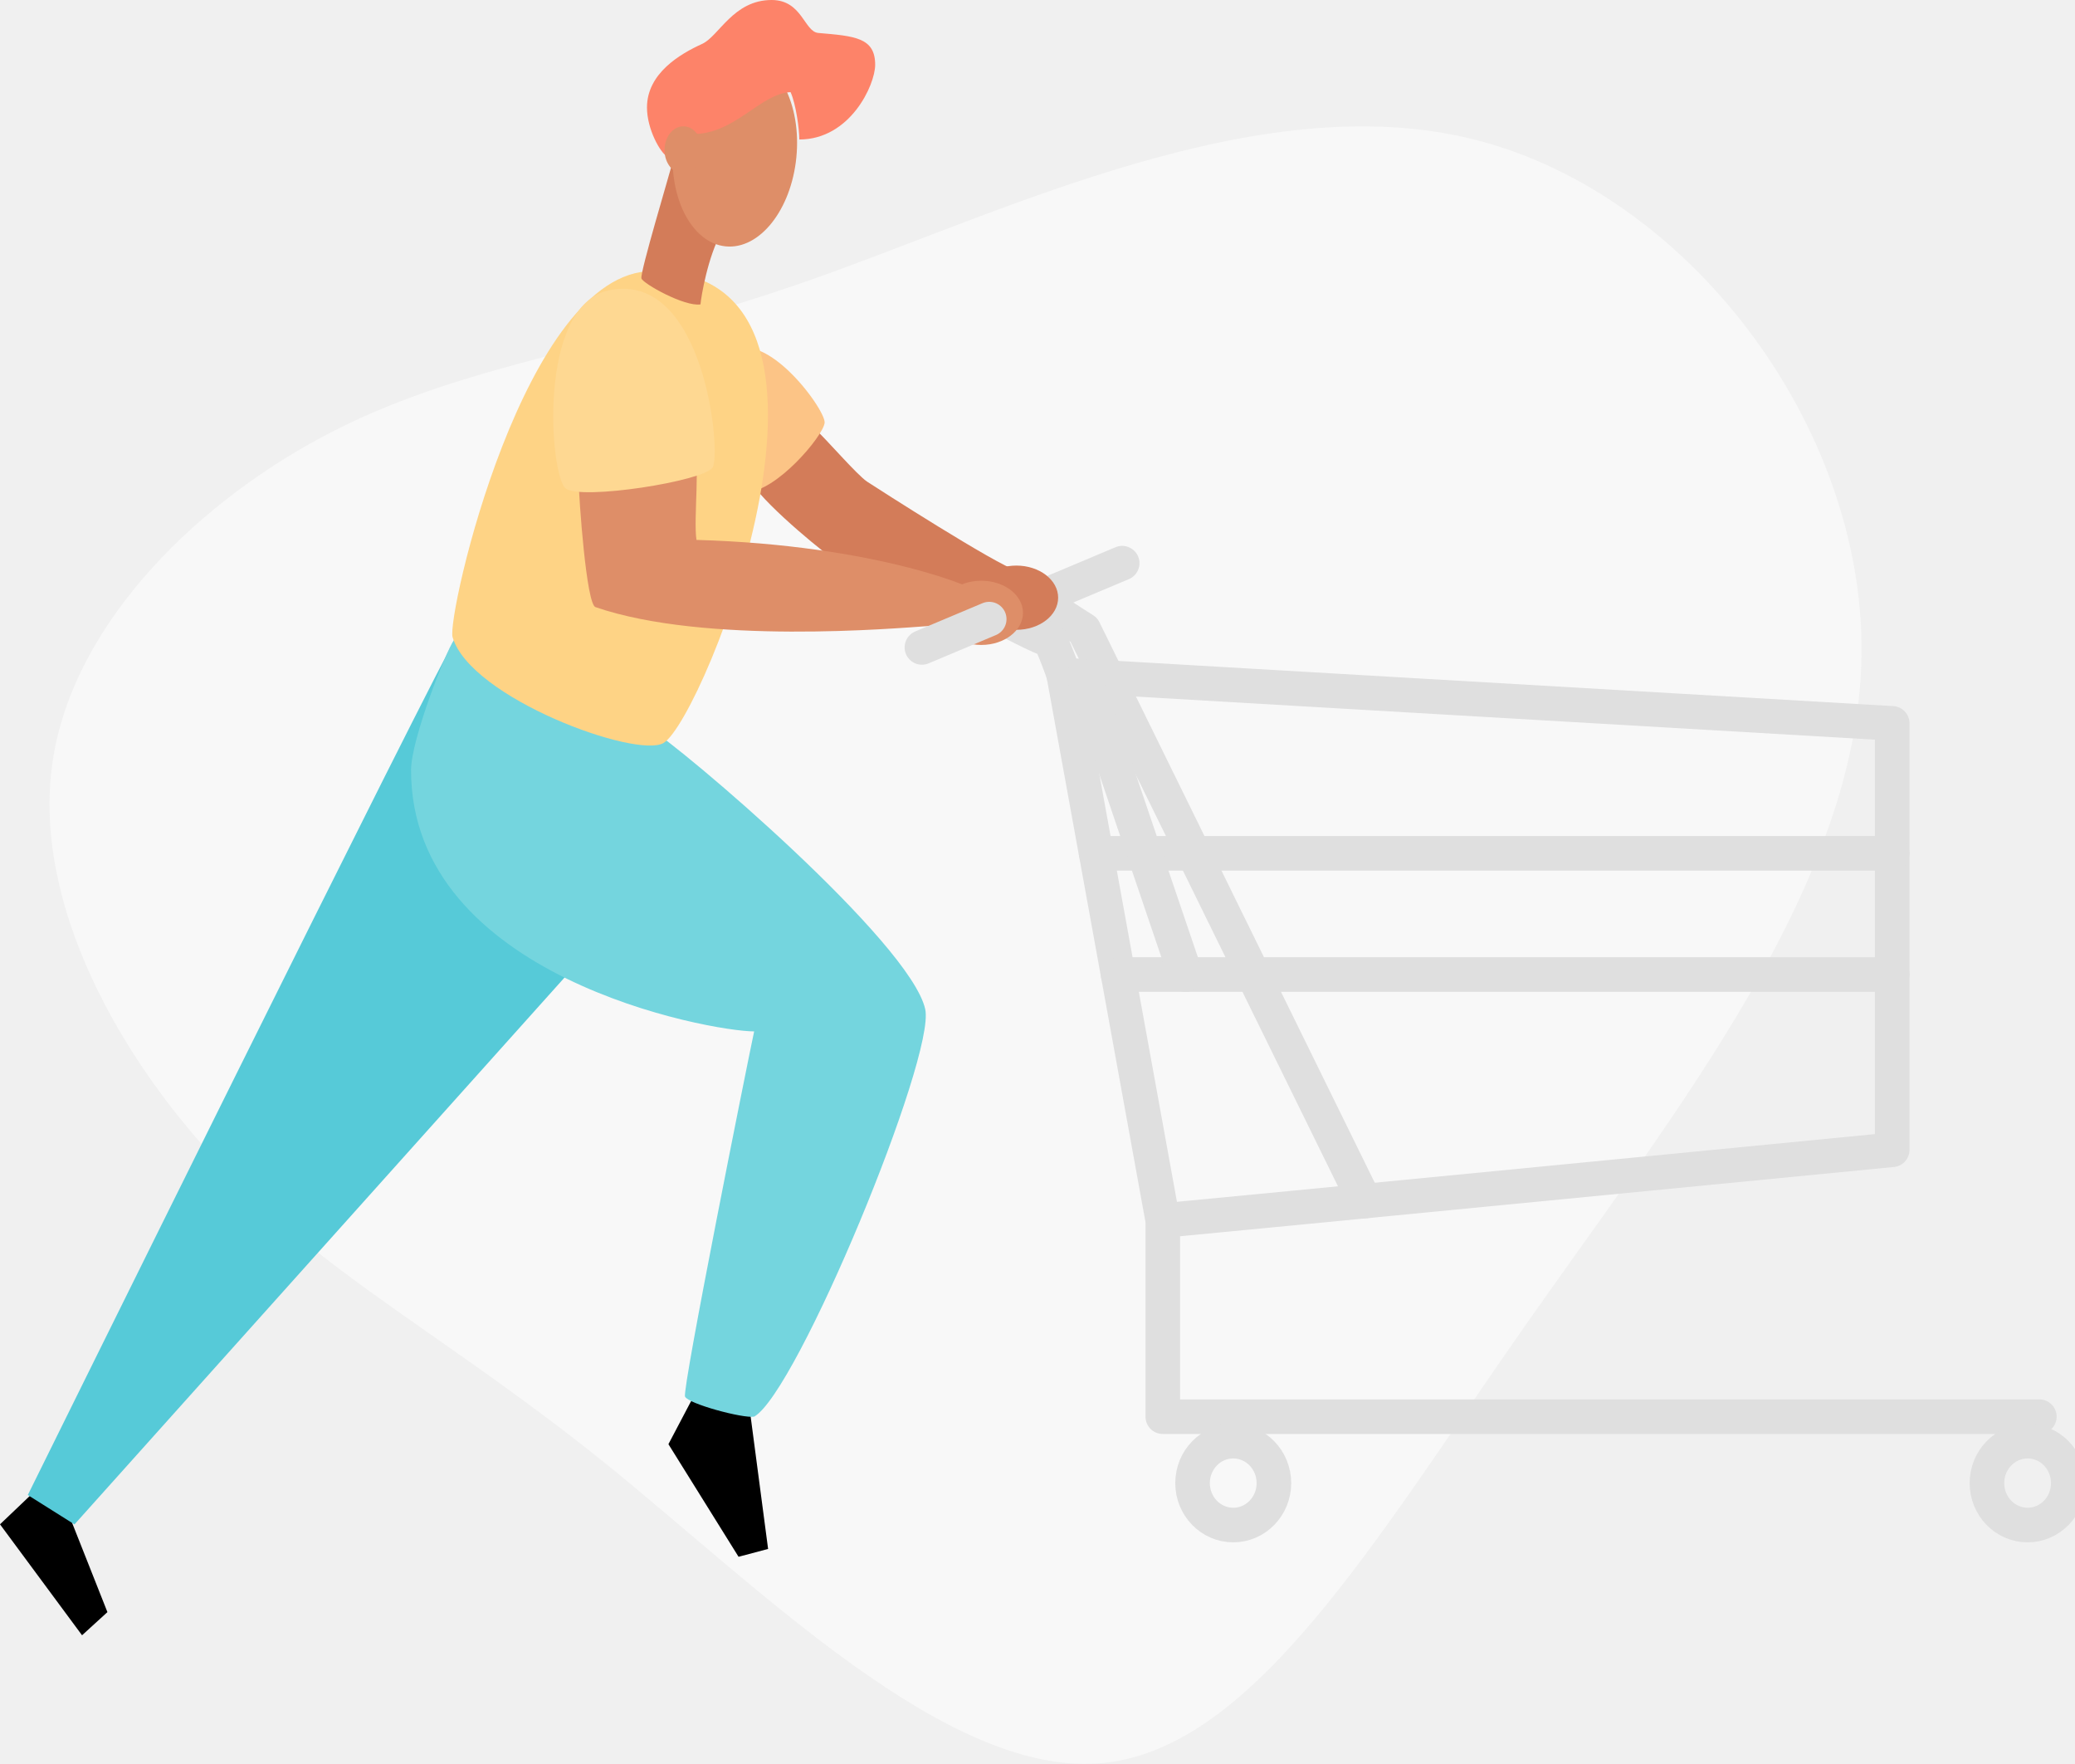
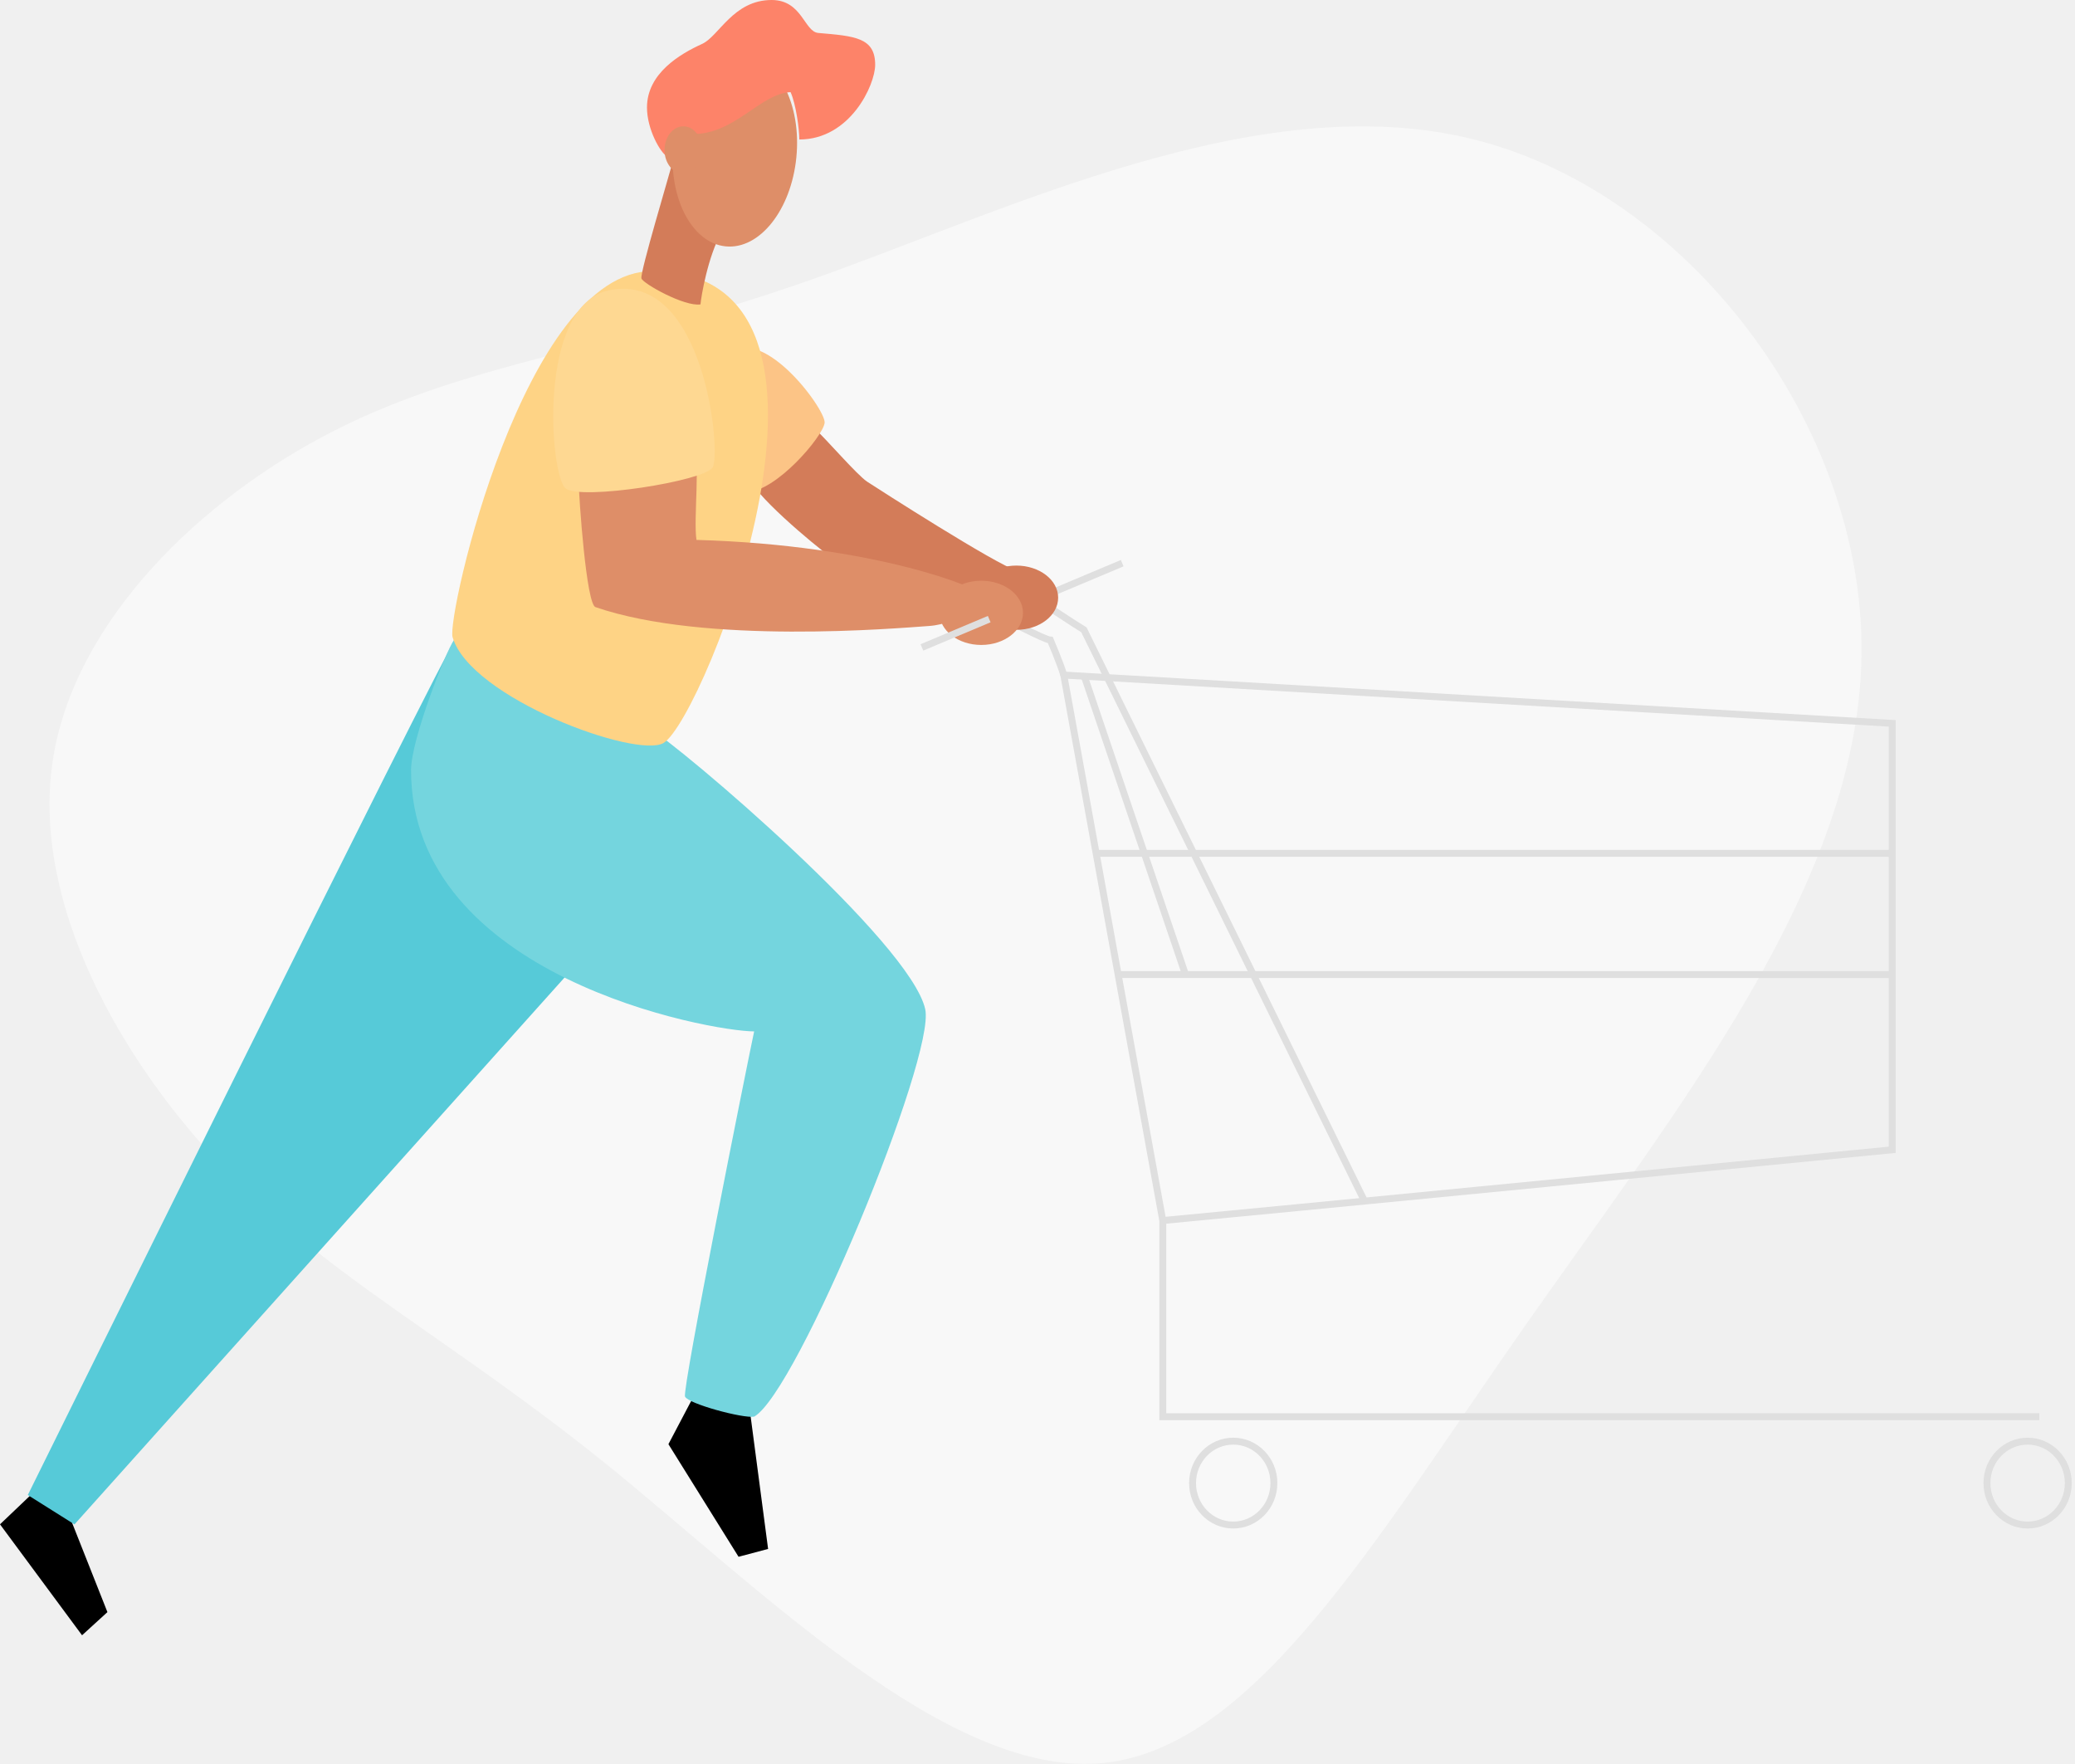
<svg xmlns="http://www.w3.org/2000/svg" width="300" height="255" viewBox="0 0 300 255" fill="none">
  <g clip-path="url(#clip0_45_0)">
    <path d="M212.984 20.133C244.015 27.812 269.535 61.45 269.139 94.617C268.751 127.712 242.445 160.335 220.432 191.73C198.481 223.129 180.948 253.32 158.757 254.92C136.538 256.496 109.696 229.448 87.485 211.507C65.205 193.57 47.606 184.731 32.447 168.966C17.288 153.2 4.631 130.5 7.595 110.175C10.559 89.85 29.15 71.913 48.595 62.126C68.106 52.272 88.405 50.572 116.864 40.582C145.324 30.591 181.922 12.398 212.984 20.133Z" fill="#F8F8F8" />
-     <path d="M197.278 173.629L156.709 91.046C155.471 90.302 150.502 87.01 150.502 87.01" stroke="#DFDFDF" stroke-width="5" stroke-linecap="round" stroke-linejoin="round" />
-     <path d="M153.799 97.585C153.314 95.933 151.86 92.529 151.86 92.529C150.972 92.474 144.789 89.194 144.789 89.194" stroke="#DFDFDF" stroke-width="5" stroke-linecap="round" stroke-linejoin="round" />
-     <path d="M143.02 89.498L162.244 81.411" stroke="#DFDFDF" stroke-width="5" stroke-linecap="round" stroke-linejoin="round" />
+     <path d="M197.278 173.629L156.709 91.046C155.471 90.302 150.502 87.01 150.502 87.01" stroke="#DFDFDF" strokeWidth="5" strokeLinecap="round" strokeLinejoin="round" />
+     <path d="M153.799 97.585C153.314 95.933 151.86 92.529 151.86 92.529C150.972 92.474 144.789 89.194 144.789 89.194" stroke="#DFDFDF" strokeWidth="5" strokeLinecap="round" strokeLinejoin="round" />
+     <path d="M143.02 89.498L162.244 81.411" stroke="#DFDFDF" strokeWidth="5" strokeLinecap="round" strokeLinejoin="round" />
    <path d="M4.942 215.646L0 220.353L11.862 236.391L15.531 233.043L9.883 218.774L4.942 215.646Z" fill="black" />
    <path d="M100.724 201.008L96.64 208.767L106.779 225.045L111.05 223.909L108.249 202.664L100.724 201.008Z" fill="black" />
    <path d="M146.949 91.046C150.283 91.046 152.985 88.967 152.985 86.403C152.985 83.838 150.283 81.759 146.949 81.759C143.616 81.759 140.914 83.838 140.914 86.403C140.914 88.967 143.616 91.046 146.949 91.046Z" fill="#D37C59" />
    <path d="M66.403 91.306C63.688 95.305 4.019 216.118 4.019 216.118L10.768 220.365L89.51 132.507L66.403 91.306Z" fill="#56CAD8" />
    <path d="M117.811 61.99C119.362 63.358 123.908 68.677 125.394 69.645C126.88 70.613 143.92 81.571 147.116 82.539C150.312 83.507 143.52 86.386 143.52 86.386C143.52 86.386 121.321 81.311 119.68 80.183C118.04 79.056 108.315 70.985 108.315 68.821C108.315 66.658 117.811 61.99 117.811 61.99Z" fill="#D37C59" />
    <path d="M104.805 51.592C109.758 46.053 119.432 59.191 119.223 61.122C119.013 63.054 112.171 71.157 107.834 71.157C106.535 71.157 101.325 55.483 104.805 51.592Z" fill="#FCC486" />
    <path d="M65.635 92.522C64.472 94.121 59.429 106.919 59.429 111.319C59.429 141.314 102.803 149.097 109.033 149.097C108.133 153.284 98.591 200.844 99.041 201.888C99.49 202.932 107.407 205.064 109.033 204.788C115.239 201.304 135.274 152.796 133.769 145.897C131.655 136.231 98.47 107.959 93.676 105.144C88.882 102.328 65.635 92.522 65.635 92.522Z" fill="#74D5DE" />
    <path d="M94.289 39.194C127.675 39.194 101.81 103.896 95.937 107.403C92.058 109.715 68.009 100.924 65.433 92.106C64.553 89.094 75.841 39.194 94.289 39.194Z" fill="#FED385" />
    <path d="M141.868 93.233C145.201 93.233 147.903 91.154 147.903 88.59C147.903 86.026 145.201 83.947 141.868 83.947C138.535 83.947 135.832 86.026 135.832 88.59C135.832 91.154 138.535 93.233 141.868 93.233Z" fill="#DE8E68" />
    <path d="M83.633 69.069C83.715 72.333 84.774 87.31 86.089 87.762C101.992 93.233 129.533 90.822 134.288 90.494C139.044 90.166 142.093 86.714 141.856 85.894C141.62 85.075 126.662 78.788 100.697 78.048C100.216 75.024 101.368 65.886 100.181 65.07C98.994 64.254 83.633 69.069 83.633 69.069Z" fill="#DE8E68" />
    <path d="M88.052 41.965C101.864 39.054 104.343 65.642 103.017 67.601C101.69 69.561 84.091 72.333 81.795 70.621C79.499 68.909 77.579 44.169 88.052 41.965Z" fill="#FED892" />
    <path d="M97.45 22.66C96.814 25.164 92.474 39.498 92.741 40.258C93.009 41.018 98.983 44.369 101.275 44.001C101.364 42.909 102.338 37.062 104.332 33.547C106.325 30.031 97.45 22.66 97.45 22.66Z" fill="#D37C59" />
    <path d="M115.138 22.732C115.885 15.107 112.507 8.511 107.593 7.999C102.679 7.487 98.09 13.254 97.343 20.879C96.596 28.504 99.974 35.1 104.888 35.612C109.802 36.124 114.391 30.357 115.138 22.732Z" fill="#DE8E68" />
    <path d="M96.484 22.66C95.468 22.084 93.54 18.693 93.54 15.542C93.54 10.61 98.308 7.803 101.523 6.343C103.955 5.219 106.023 0 111.562 0C115.98 0 116.275 4.587 118.307 4.763C123.575 5.215 126.531 5.419 126.531 9.367C126.531 12.266 122.923 20.165 115.565 20.165C115.565 18.701 115.088 15.066 114.3 13.318C109.878 13.546 106.279 19.405 100.146 19.381C98.831 19.357 96.484 22.66 96.484 22.66Z" fill="#FD8369" />
    <path d="M98.8 25.116C100.304 25.116 101.523 23.581 101.523 21.689C101.523 19.796 100.304 18.261 98.8 18.261C97.296 18.261 96.077 19.796 96.077 21.689C96.077 23.581 97.296 25.116 98.8 25.116Z" fill="#DE8E68" />
-     <path d="M294.845 204.792H168.113V176.44C175.044 175.808 273.577 166.21 273.577 166.21V104.568L153.799 97.585L168.113 176.448" stroke="#DFDFDF" stroke-width="5" stroke-linecap="round" stroke-linejoin="round" />
-     <path d="M178.299 220.457C181.546 220.457 184.179 217.743 184.179 214.394C184.179 211.046 181.546 208.331 178.299 208.331C175.051 208.331 172.418 211.046 172.418 214.394C172.418 217.743 175.051 220.457 178.299 220.457Z" stroke="#DFDFDF" stroke-width="5" stroke-linecap="round" stroke-linejoin="round" />
-     <path d="M293.15 220.457C296.397 220.457 299.03 217.743 299.03 214.394C299.03 211.046 296.397 208.331 293.15 208.331C289.902 208.331 287.269 211.046 287.269 214.394C287.269 217.743 289.902 220.457 293.15 220.457Z" stroke="#DFDFDF" stroke-width="5" stroke-linecap="round" stroke-linejoin="round" />
-     <path d="M158.477 123.353H273.577" stroke="#DFDFDF" stroke-width="5" stroke-linecap="round" stroke-linejoin="round" />
-     <path d="M161.658 140.878H273.577" stroke="#DFDFDF" stroke-width="5" stroke-linecap="round" stroke-linejoin="round" />
-     <path d="M133.288 93.589L143.02 89.498" stroke="#DFDFDF" stroke-width="5" stroke-linecap="round" stroke-linejoin="round" />
-     <path d="M171.398 140.878C170.137 137.202 156.763 97.749 156.763 97.749" stroke="#DFDFDF" stroke-width="5" stroke-linecap="round" stroke-linejoin="round" />
+     <path d="M294.845 204.792H168.113V176.44C175.044 175.808 273.577 166.21 273.577 166.21V104.568L153.799 97.585L168.113 176.448" stroke="#DFDFDF" strokeWidth="5" strokeLinecap="round" strokeLinejoin="round" />
+     <path d="M178.299 220.457C181.546 220.457 184.179 217.743 184.179 214.394C184.179 211.046 181.546 208.331 178.299 208.331C175.051 208.331 172.418 211.046 172.418 214.394C172.418 217.743 175.051 220.457 178.299 220.457Z" stroke="#DFDFDF" strokeWidth="5" strokeLinecap="round" strokeLinejoin="round" />
+     <path d="M293.15 220.457C296.397 220.457 299.03 217.743 299.03 214.394C299.03 211.046 296.397 208.331 293.15 208.331C289.902 208.331 287.269 211.046 287.269 214.394C287.269 217.743 289.902 220.457 293.15 220.457Z" stroke="#DFDFDF" strokeWidth="5" strokeLinecap="round" strokeLinejoin="round" />
+     <path d="M158.477 123.353H273.577" stroke="#DFDFDF" strokeWidth="5" strokeLinecap="round" strokeLinejoin="round" />
+     <path d="M161.658 140.878H273.577" stroke="#DFDFDF" strokeWidth="5" strokeLinecap="round" strokeLinejoin="round" />
+     <path d="M133.288 93.589L143.02 89.498" stroke="#DFDFDF" strokeWidth="5" strokeLinecap="round" strokeLinejoin="round" />
+     <path d="M171.398 140.878C170.137 137.202 156.763 97.749 156.763 97.749" stroke="#DFDFDF" strokeWidth="5" strokeLinecap="round" strokeLinejoin="round" />
  </g>
  <defs>
    <clipPath id="clip0_45_0">
      <rect width="300" height="255" fill="white" />
    </clipPath>
  </defs>
</svg>
